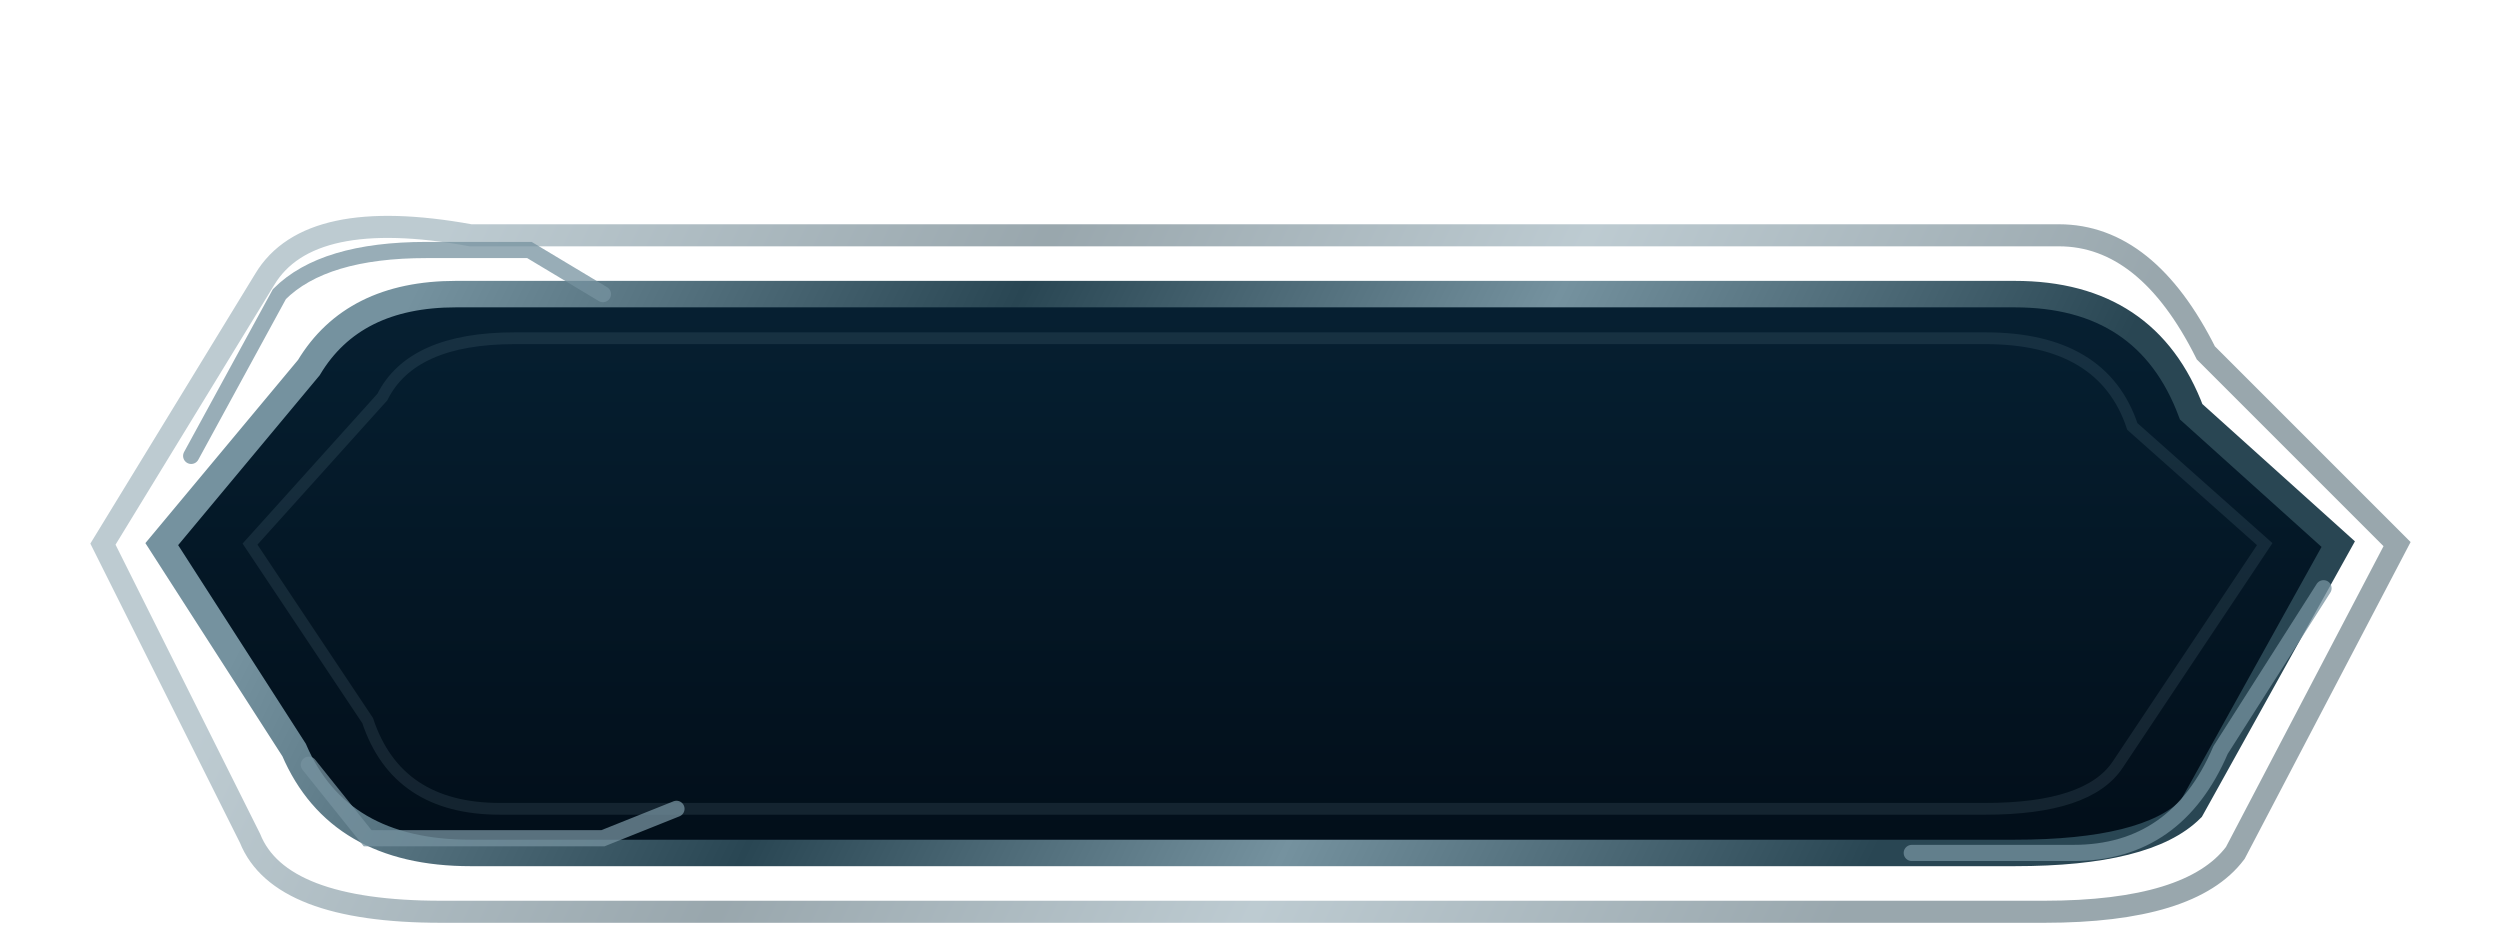
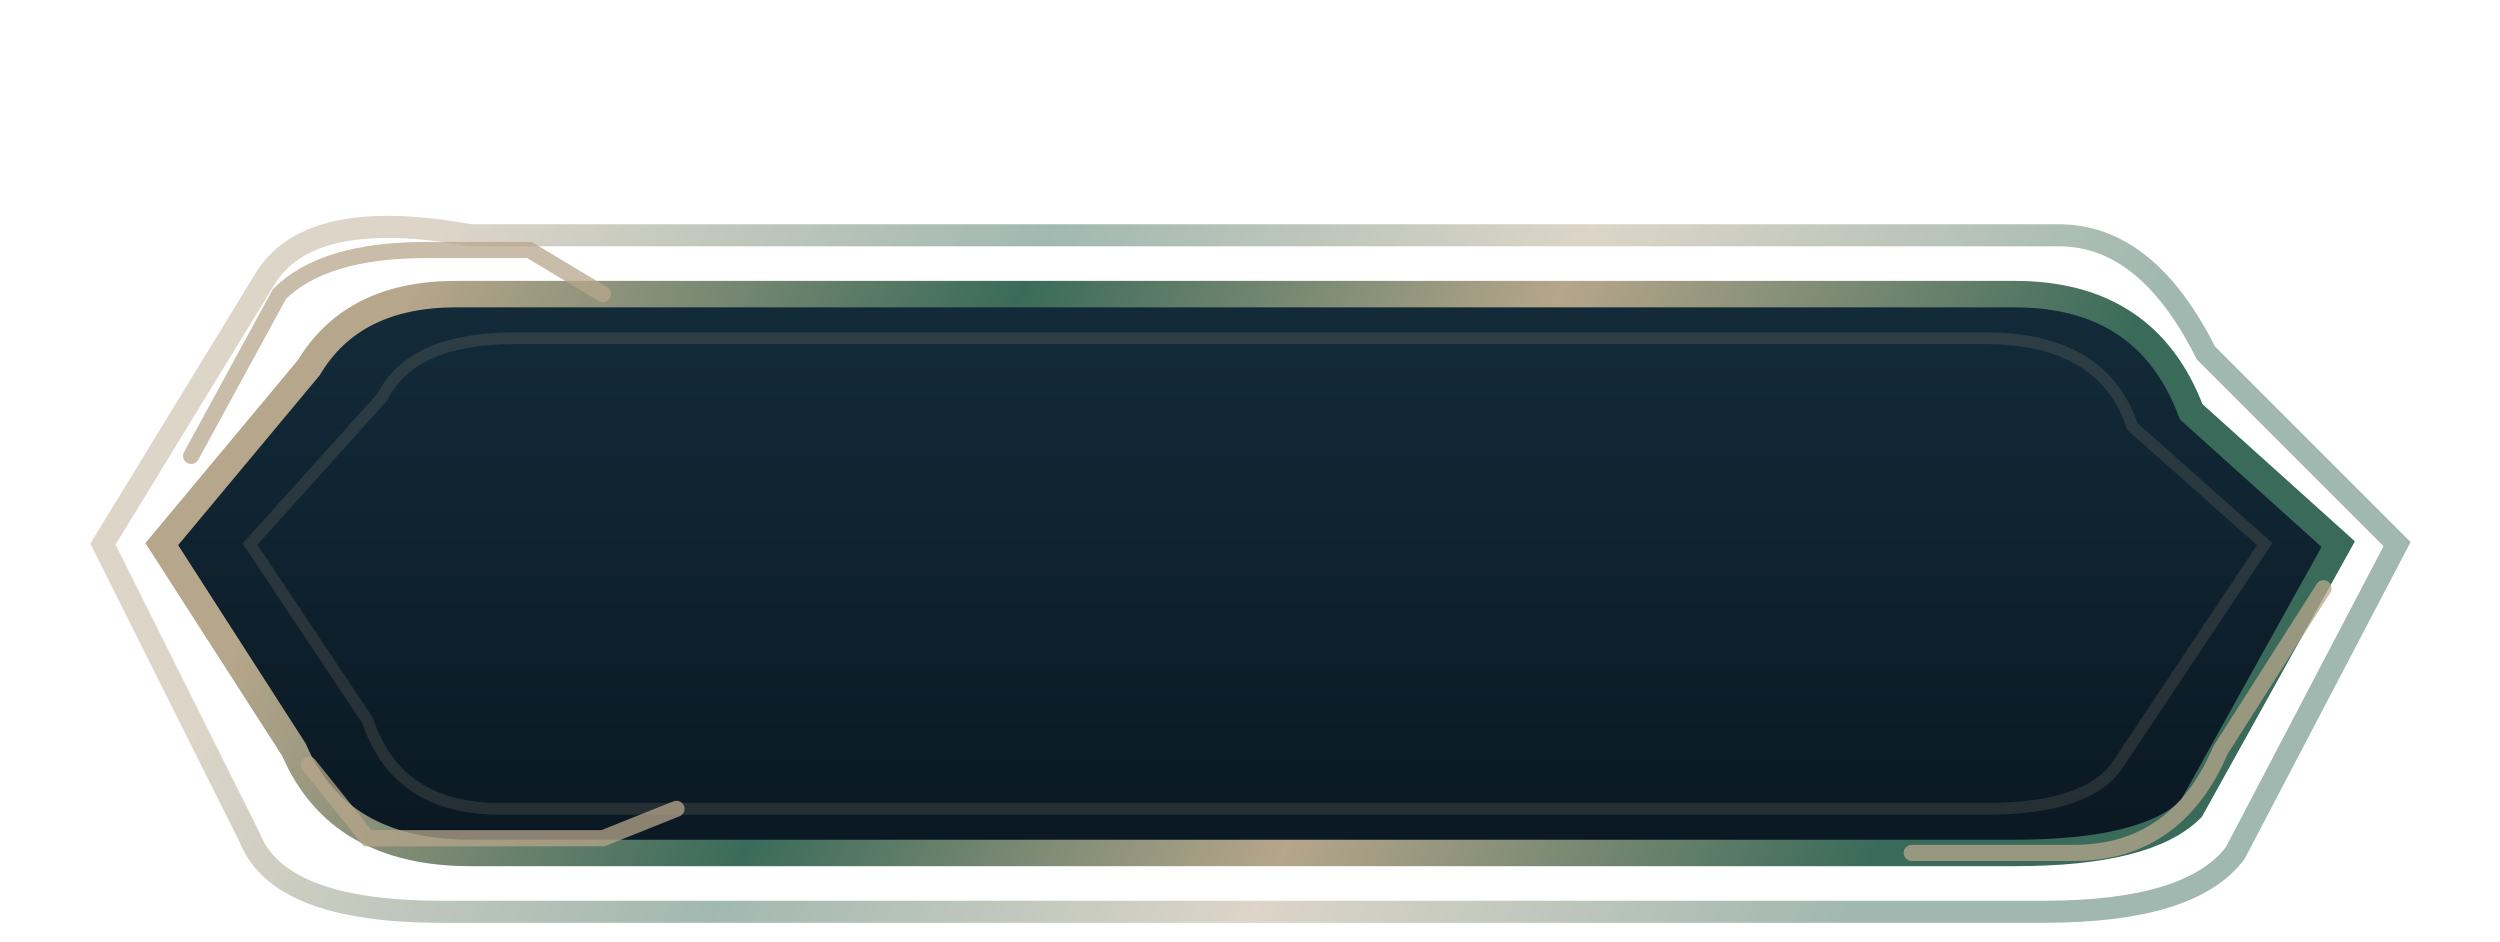
<svg xmlns="http://www.w3.org/2000/svg" width="170" height="64" viewBox="-5 -8 170 64" fill="none">
  <defs>
    <linearGradient id="rim" x1="25" y1="8" x2="120" y2="55" gradientUnits="userSpaceOnUse">
-       <stop stop-color="#75929f" />
-       <stop offset=".35" stop-color="#294653" />
-       <stop offset=".66" stop-color="#75929f" />
-       <stop offset="1" stop-color="#294653" />
+       <stop stop-color="#B6A68B" />
+       <stop offset=".35" stop-color="#3A6B5A" />
+       <stop offset=".66" stop-color="#B6A68B" />
+       <stop offset="1" stop-color="#3A6B5A" />
    </linearGradient>
    <linearGradient id="surface" x2="0" y2="1">
-       <stop stop-color="#062032" />
-       <stop offset="1" stop-color="#020e19" />
+       <stop stop-color="#132B3A" />
+       <stop offset="1" stop-color="#0A1822" />
    </linearGradient>
    <linearGradient id="gold" x2="0" y2="1">
-       <stop stop-color="#fff2a3" />
-       <stop offset=".5" stop-color="#ffc134" />
-       <stop offset="1" stop-color="#ff7432" />
+       <stop stop-color="#D4B07A" />
+       <stop offset=".5" stop-color="#B88A44" />
+       <stop offset="1" stop-color="#B88A44" />
    </linearGradient>
  </defs>
  <path d="M27 8H135Q141 8 145 16L158 29 147 50Q144 54 134 54H25Q14 54 12 49L2 29 13 11Q16 6 27 8Z" stroke="url(#rim)" stroke-opacity=".48" stroke-width="1.5" />
  <path d="M26 12H132Q141 12 144 20L154 29 144 47Q141 50 132 50H27Q18 50 15 43L6 29 16 17Q19 12 26 12Z" fill="url(#surface)" stroke="url(#rim)" stroke-width="1.8" />
-   <path d="M30 15H130Q138 15 140 21L149 29 139 44Q137 47 130 47H29Q22 47 20 41L12 29 21 19Q23 15 30 15Z" stroke="#75929f" stroke-opacity=".16" stroke-width=".8" />
-   <path d="M8 23 14 12Q17 9 24 9H31L36 12 M125 50H136Q143 50 146 43L153 32 M16 44 20 49H36L41 47" stroke="#75929f" stroke-opacity=".75" stroke-width="1.1" stroke-linecap="round" />
+   <path d="M30 15H130Q138 15 140 21L149 29 139 44Q137 47 130 47H29Q22 47 20 41L12 29 21 19Q23 15 30 15Z" stroke="#B6A68B" stroke-opacity=".16" stroke-width=".8" />
+   <path d="M8 23 14 12Q17 9 24 9H31L36 12 M125 50H136Q143 50 146 43L153 32 M16 44 20 49H36L41 47" stroke="#B6A68B" stroke-opacity=".75" stroke-width="1.1" stroke-linecap="round" />
</svg>
